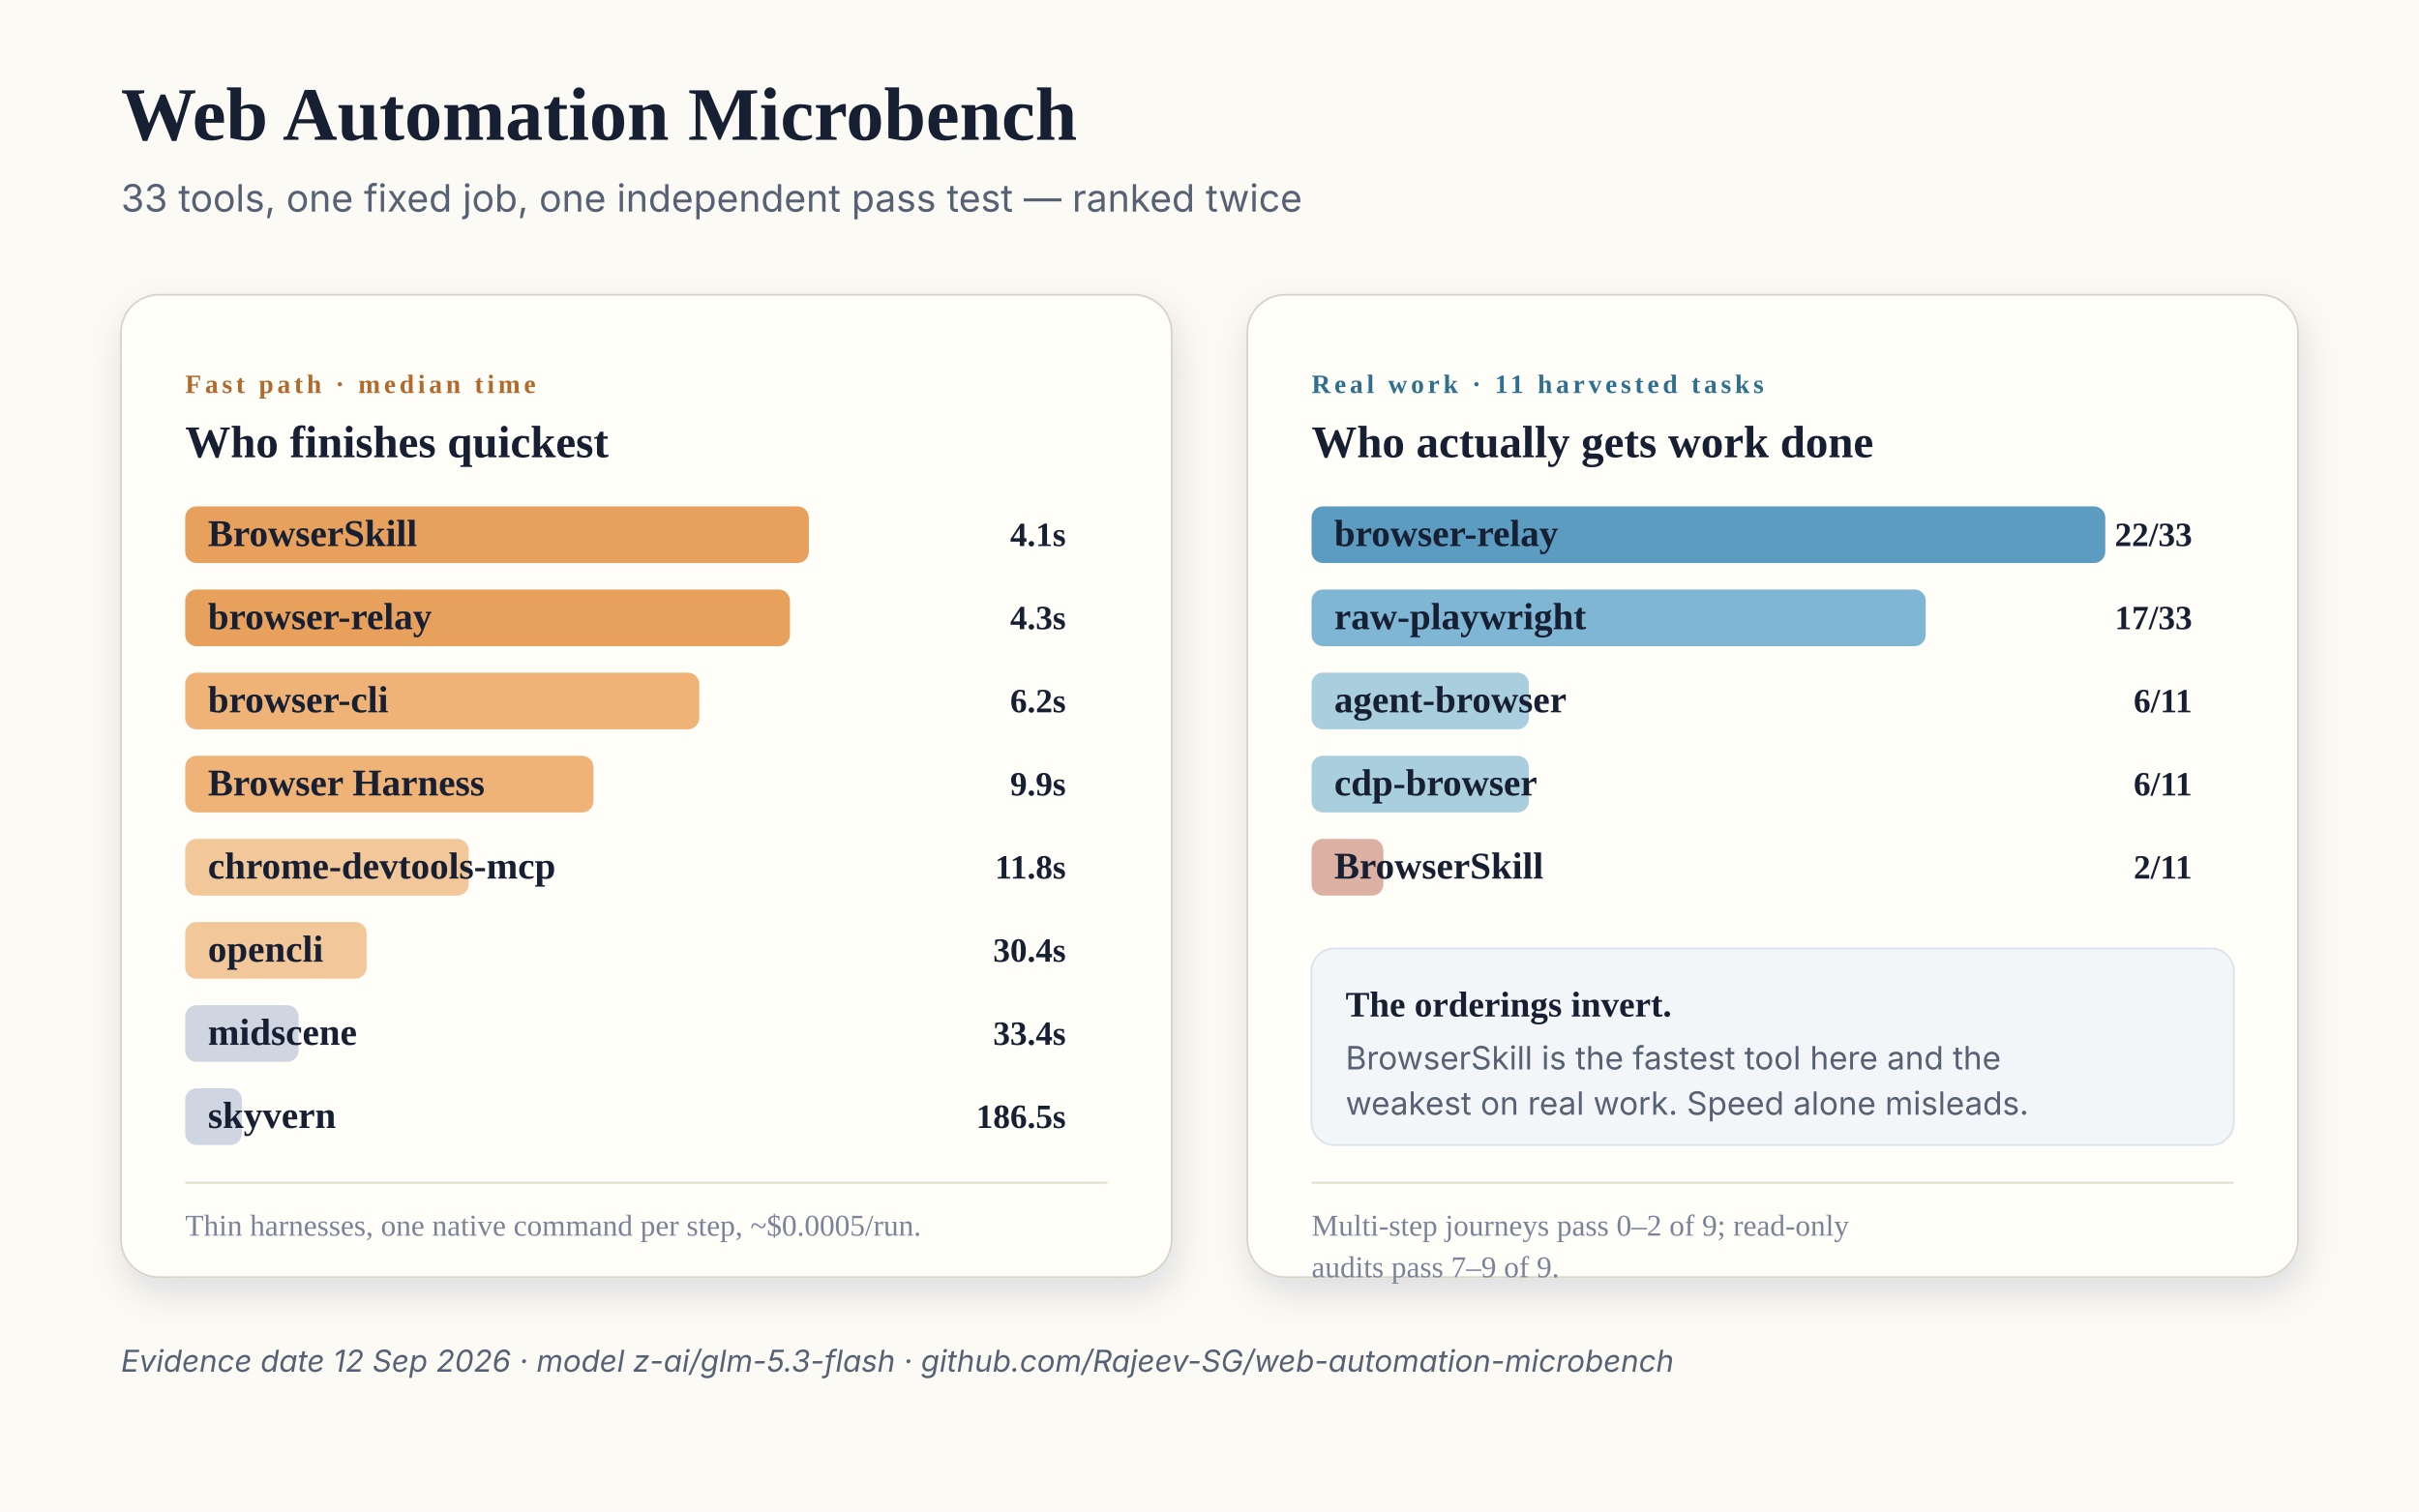
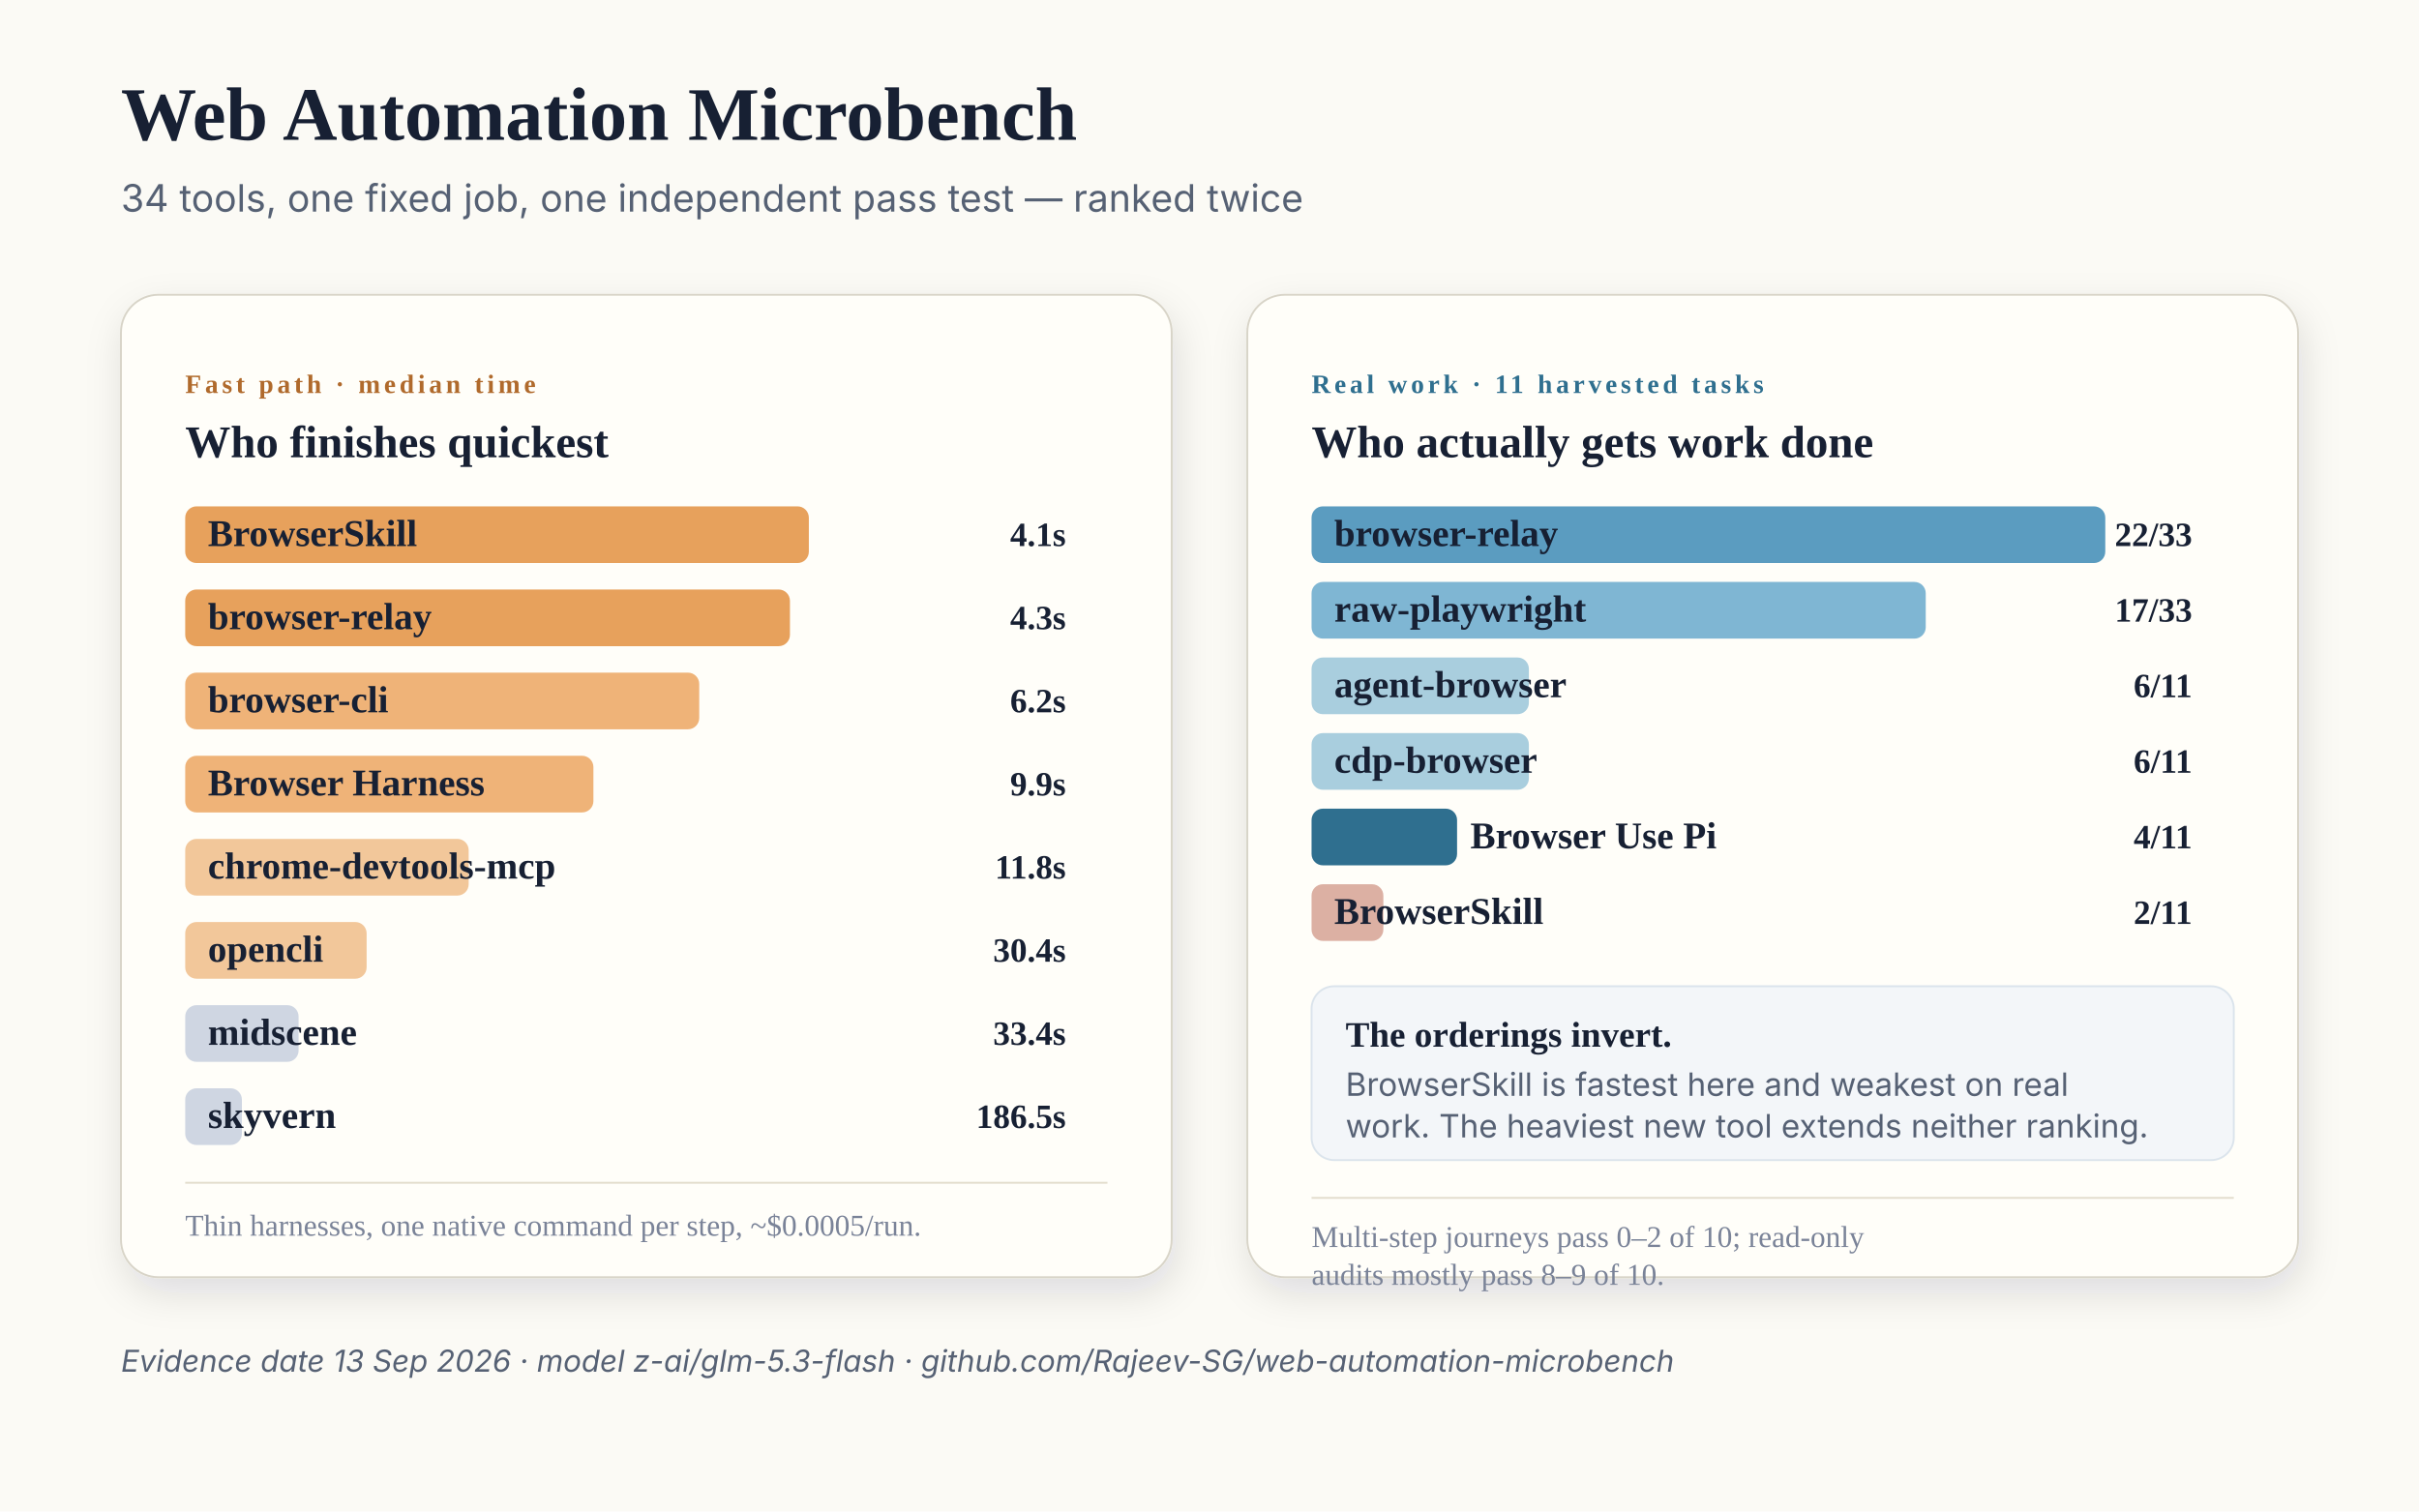
<svg xmlns="http://www.w3.org/2000/svg" viewBox="0 0 1280 800" role="img" aria-labelledby="title desc">
  <defs>
    <filter id="soft" x="-20%" y="-20%" width="140%" height="140%">
      <feDropShadow dy="8" stdDeviation="10" flood-color="#152033" flood-opacity=".12" />
    </filter>
    <style>
      .serif{font-family:Georgia,'Times New Roman',serif;fill:#172033}
      .sans{font-family:ui-sans-serif,-apple-system,BlinkMacSystemFont,'Segoe UI',sans-serif;fill:#566174}
      .node{font-size:20px;font-weight:650;fill:#172033}
      .small{font-size:16px;fill:#7a8398}
      .num{font-size:18px;font-weight:650;fill:#172033}
      .fastlabel{font-size:14px;letter-spacing:.14em;text-transform:uppercase;fill:#b06a2c;font-weight:700}
      .caplabel{font-size:14px;letter-spacing:.14em;text-transform:uppercase;fill:#2f6f8f;font-weight:700}
    </style>
  </defs>
  <rect width="1280" height="800" fill="#fbfaf5" />
  <text x="64" y="74" class="serif" font-size="40" font-weight="700">Web Automation Microbench</text>
-   <text x="64" y="112" class="sans" font-size="20">33 tools, one fixed job, one independent pass test — ranked twice</text>
+   <text x="64" y="112" class="sans" font-size="20">34 tools, one fixed job, one independent pass test — ranked twice</text>
  <g transform="translate(64 156)">
    <rect width="556" height="520" rx="20" fill="#fffef9" stroke="#d8d4c8" filter="url(#soft)" />
    <text x="34" y="52" class="fastlabel">Fast path · median time</text>
    <text x="34" y="86" class="serif" font-size="24" font-weight="700">Who finishes quickest</text>
    <g>
      <rect x="34" y="112" width="330" height="30" rx="6" fill="#e7a15c" />
      <text x="46" y="133" class="node">BrowserSkill</text>
      <text x="500" y="133" class="num" text-anchor="end">4.1s</text>
      <rect x="34" y="156" width="320" height="30" rx="6" fill="#e7a15c" />
      <text x="46" y="177" class="node">browser-relay</text>
      <text x="500" y="177" class="num" text-anchor="end">4.3s</text>
      <rect x="34" y="200" width="272" height="30" rx="6" fill="#efb378" />
      <text x="46" y="221" class="node">browser-cli</text>
      <text x="500" y="221" class="num" text-anchor="end">6.2s</text>
      <rect x="34" y="244" width="216" height="30" rx="6" fill="#efb378" />
      <text x="46" y="265" class="node">Browser Harness</text>
      <text x="500" y="265" class="num" text-anchor="end">9.9s</text>
      <rect x="34" y="288" width="150" height="30" rx="6" fill="#f2c79a" />
      <text x="46" y="309" class="node">chrome-devtools-mcp</text>
      <text x="500" y="309" class="num" text-anchor="end">11.8s</text>
      <rect x="34" y="332" width="96" height="30" rx="6" fill="#f2c79a" />
      <text x="46" y="353" class="node">opencli</text>
      <text x="500" y="353" class="num" text-anchor="end">30.4s</text>
      <rect x="34" y="376" width="60" height="30" rx="6" fill="#cfd6e2" />
      <text x="46" y="397" class="node">midscene</text>
      <text x="500" y="397" class="num" text-anchor="end">33.4s</text>
      <rect x="34" y="420" width="30" height="30" rx="6" fill="#cfd6e2" />
      <text x="46" y="441" class="node">skyvern</text>
      <text x="500" y="441" class="num" text-anchor="end">186.5s</text>
    </g>
    <line x1="34" y1="470" x2="522" y2="470" stroke="#e3ddcd" />
    <text x="34" y="498" class="small">Thin harnesses, one native command per step, ~$0.0005/run.</text>
  </g>
  <g transform="translate(660 156)">
    <rect width="556" height="520" rx="20" fill="#fffef9" stroke="#d8d4c8" filter="url(#soft)" />
    <text x="34" y="52" class="caplabel">Real work · 11 harvested tasks</text>
    <text x="34" y="86" class="serif" font-size="24" font-weight="700">Who actually gets work done</text>
    <g>
      <rect x="34" y="112" width="420" height="30" rx="6" fill="#5b9cc0" />
      <text x="46" y="133" class="node">browser-relay</text>
      <text x="500" y="133" class="num" text-anchor="end">22/33</text>
-       <rect x="34" y="156" width="325" height="30" rx="6" fill="#7fb6d3" />
-       <text x="46" y="177" class="node">raw-playwright</text>
-       <text x="500" y="177" class="num" text-anchor="end">17/33</text>
-       <rect x="34" y="200" width="115" height="30" rx="6" fill="#a9cede" />
-       <text x="46" y="221" class="node">agent-browser</text>
-       <text x="500" y="221" class="num" text-anchor="end">6/11</text>
-       <rect x="34" y="244" width="115" height="30" rx="6" fill="#a9cede" />
-       <text x="46" y="265" class="node">cdp-browser</text>
-       <text x="500" y="265" class="num" text-anchor="end">6/11</text>
-       <rect x="34" y="288" width="38" height="30" rx="6" fill="#dcb0a3" />
-       <text x="46" y="309" class="node">BrowserSkill</text>
-       <text x="500" y="309" class="num" text-anchor="end">2/11</text>
+       <rect x="34" y="152" width="325" height="30" rx="6" fill="#7fb6d3" />
+       <text x="46" y="173" class="node">raw-playwright</text>
+       <text x="500" y="173" class="num" text-anchor="end">17/33</text>
+       <rect x="34" y="192" width="115" height="30" rx="6" fill="#a9cede" />
+       <text x="46" y="213" class="node">agent-browser</text>
+       <text x="500" y="213" class="num" text-anchor="end">6/11</text>
+       <rect x="34" y="232" width="115" height="30" rx="6" fill="#a9cede" />
+       <text x="46" y="253" class="node">cdp-browser</text>
+       <text x="500" y="253" class="num" text-anchor="end">6/11</text>
+       <rect x="34" y="272" width="77" height="30" rx="6" fill="#2f6f8f" />
+       <text x="118" y="293" class="node">Browser Use Pi</text>
+       <text x="500" y="293" class="num" text-anchor="end">4/11</text>
+       <rect x="34" y="312" width="38" height="30" rx="6" fill="#dcb0a3" />
+       <text x="46" y="333" class="node">BrowserSkill</text>
+       <text x="500" y="333" class="num" text-anchor="end">2/11</text>
    </g>
-     <rect x="34" y="346" width="488" height="104" rx="12" fill="#f3f6f9" stroke="#dbe4ec" />
-     <text x="52" y="382" class="serif" font-size="19" font-weight="700" fill="#a3452c">The orderings invert.</text>
-     <text x="52" y="410" class="sans" font-size="17">BrowserSkill is the fastest tool here and the</text>
-     <text x="52" y="434" class="sans" font-size="17">weakest on real work. Speed alone misleads.</text>
-     <line x1="34" y1="470" x2="522" y2="470" stroke="#e3ddcd" />
-     <text x="34" y="498" class="small">Multi-step journeys pass 0–2 of 9; read-only</text>
-     <text x="34" y="520" class="small">audits pass 7–9 of 9.</text>
+     <rect x="34" y="366" width="488" height="92" rx="12" fill="#f3f6f9" stroke="#dbe4ec" />
+     <text x="52" y="398" class="serif" font-size="19" font-weight="700" fill="#a3452c">The orderings invert.</text>
+     <text x="52" y="424" class="sans" font-size="17">BrowserSkill is fastest here and weakest on real</text>
+     <text x="52" y="446" class="sans" font-size="17">work. The heaviest new tool extends neither ranking.</text>
+     <line x1="34" y1="478" x2="522" y2="478" stroke="#e3ddcd" />
+     <text x="34" y="504" class="small">Multi-step journeys pass 0–2 of 10; read-only</text>
+     <text x="34" y="524" class="small">audits mostly pass 8–9 of 10.</text>
  </g>
-   <text x="64" y="726" class="sans" font-size="16" font-style="italic">Evidence date 12 Sep 2026 · model z-ai/glm-5.3-flash · github.com/Rajeev-SG/web-automation-microbench</text>
+   <text x="64" y="726" class="sans" font-size="16" font-style="italic">Evidence date 13 Sep 2026 · model z-ai/glm-5.3-flash · github.com/Rajeev-SG/web-automation-microbench</text>
</svg>
